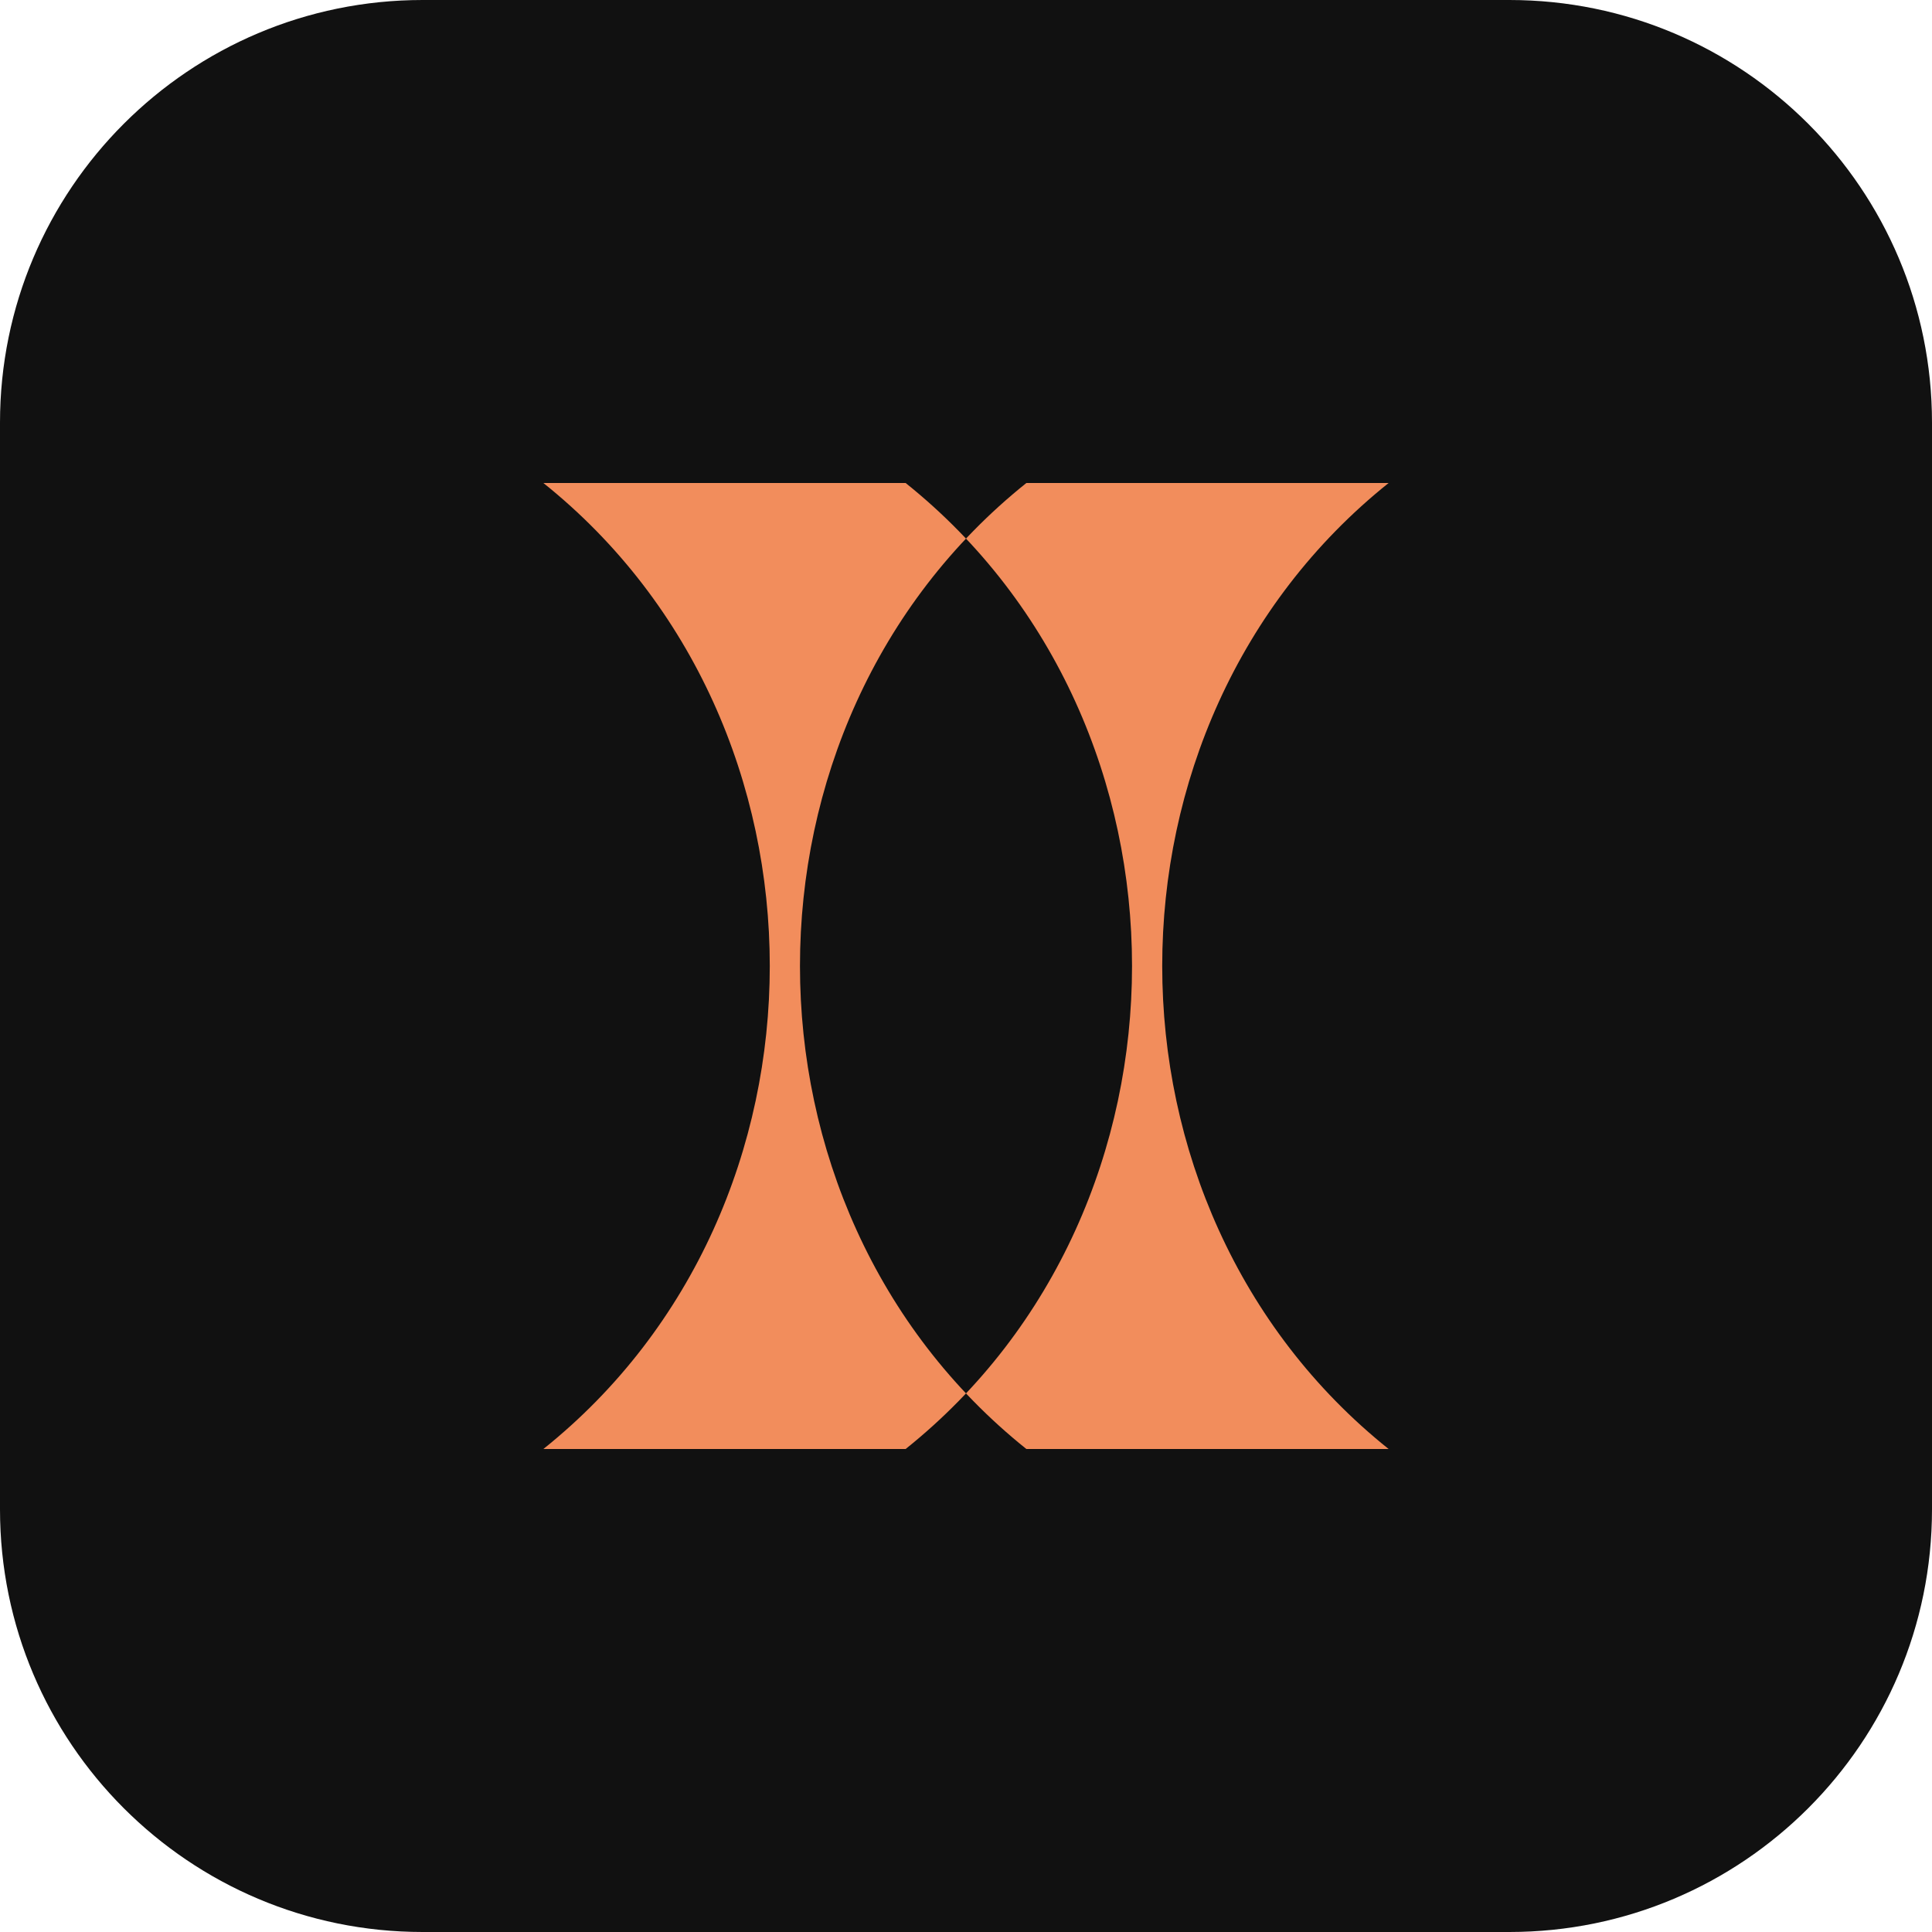
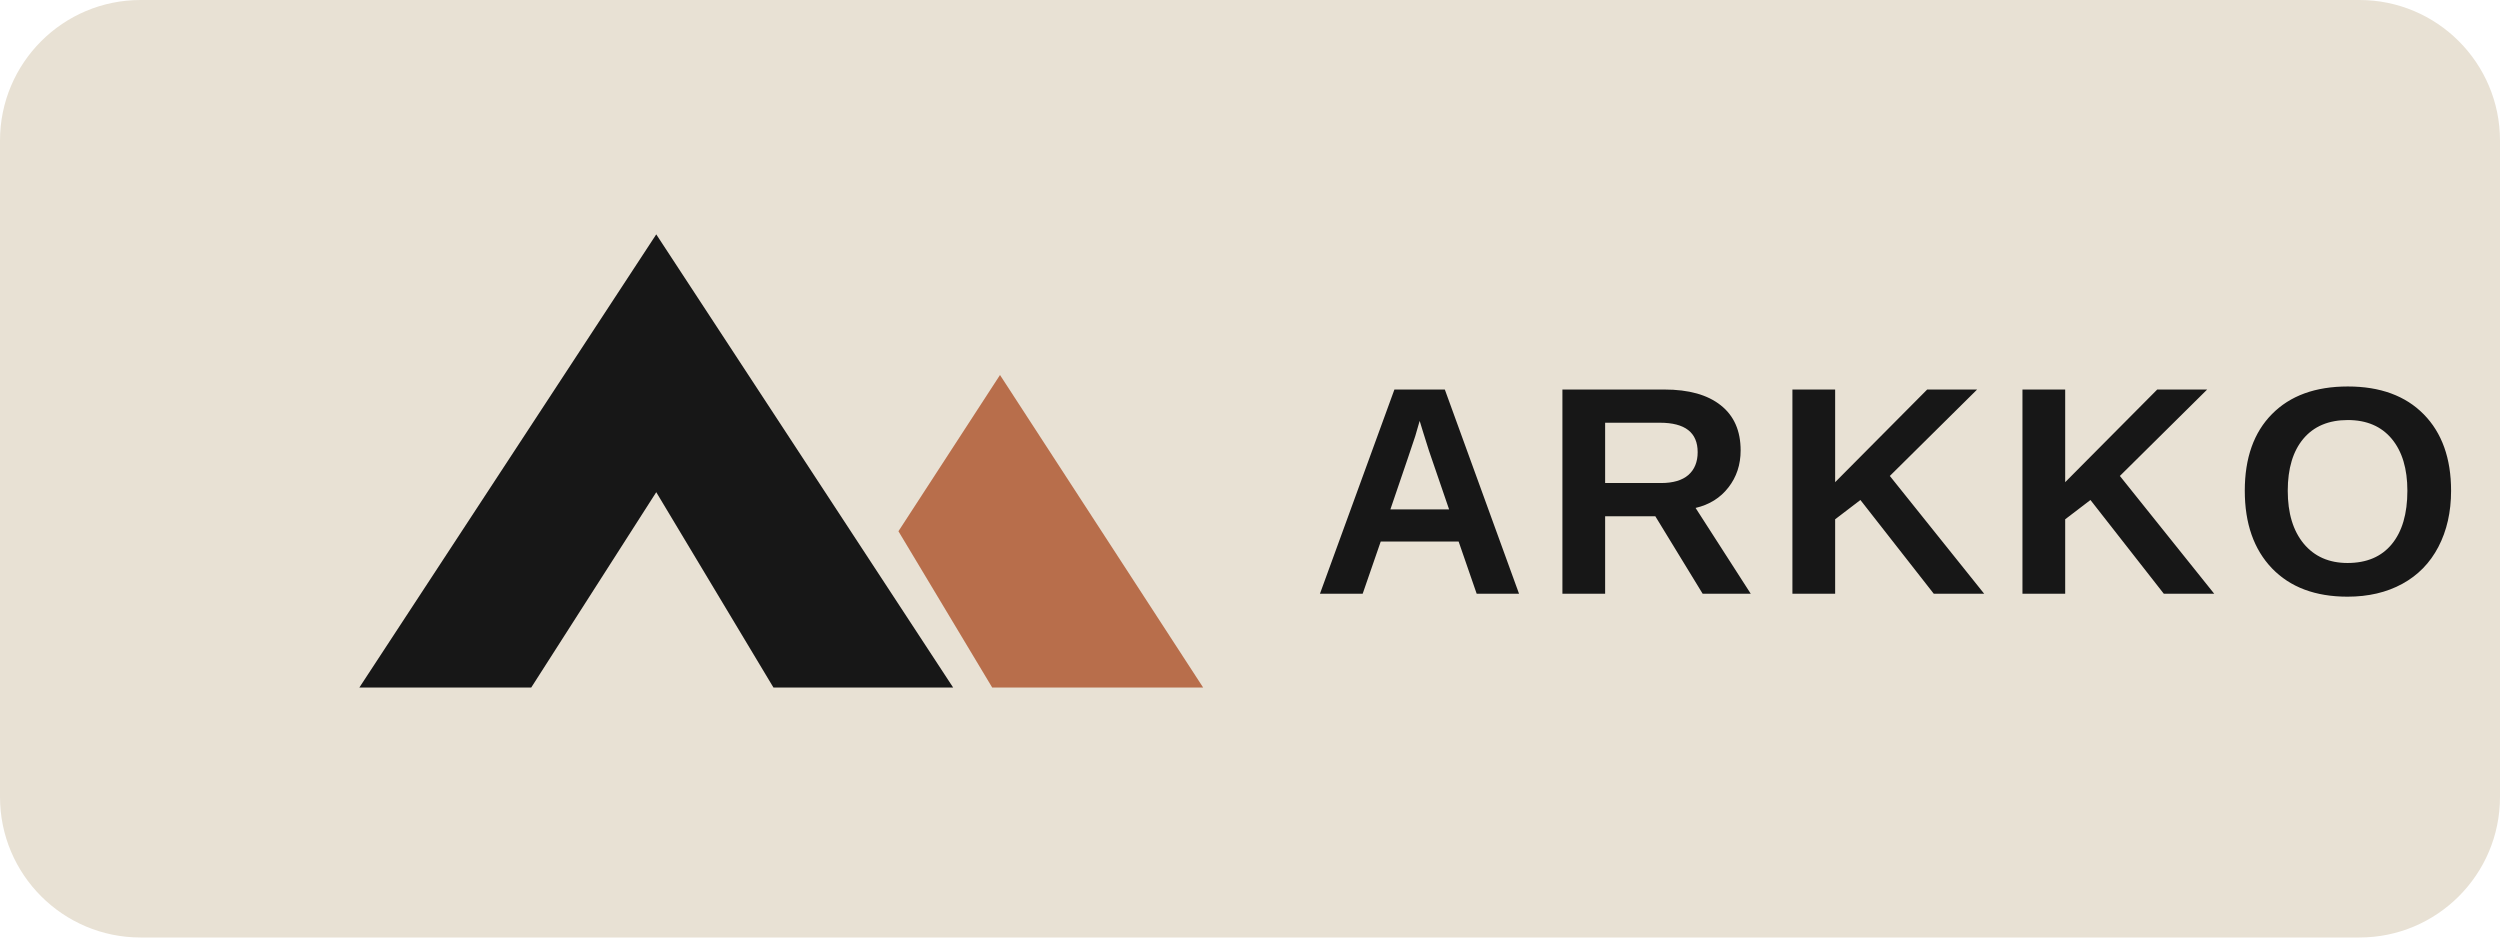
- <svg xmlns="http://www.w3.org/2000/svg" viewBox="0 0 64 64">
-   <rect width="64" height="64" rx="14" fill="#111" />
-   <path d="M18 16c10 8 10 24 0 32h12c10-8 10-24 0-32H18Zm28 0c-10 8-10 24 0 32H34c-10-8-10-24 0-32h12Z" fill="#F28D5C" />
+ <svg xmlns="http://www.w3.org/2000/svg" viewBox="0 0 320 120" role="img" aria-labelledby="title">
+   <rect width="320" height="120" rx="18" fill="#E8E1D4" />
+   <path d="M46 88 84 30l38 58H99l-15-25-16 25H46Z" fill="#171717" />
+   <path d="M102 88h52l-26-40-13 20 12 20Z" fill="#B86E4B" />
+   <text x="168" y="76" fill="#171717" font-family="Arial, Helvetica, sans-serif" font-size="38" font-weight="700" letter-spacing="2">ARKKO</text>
</svg>
